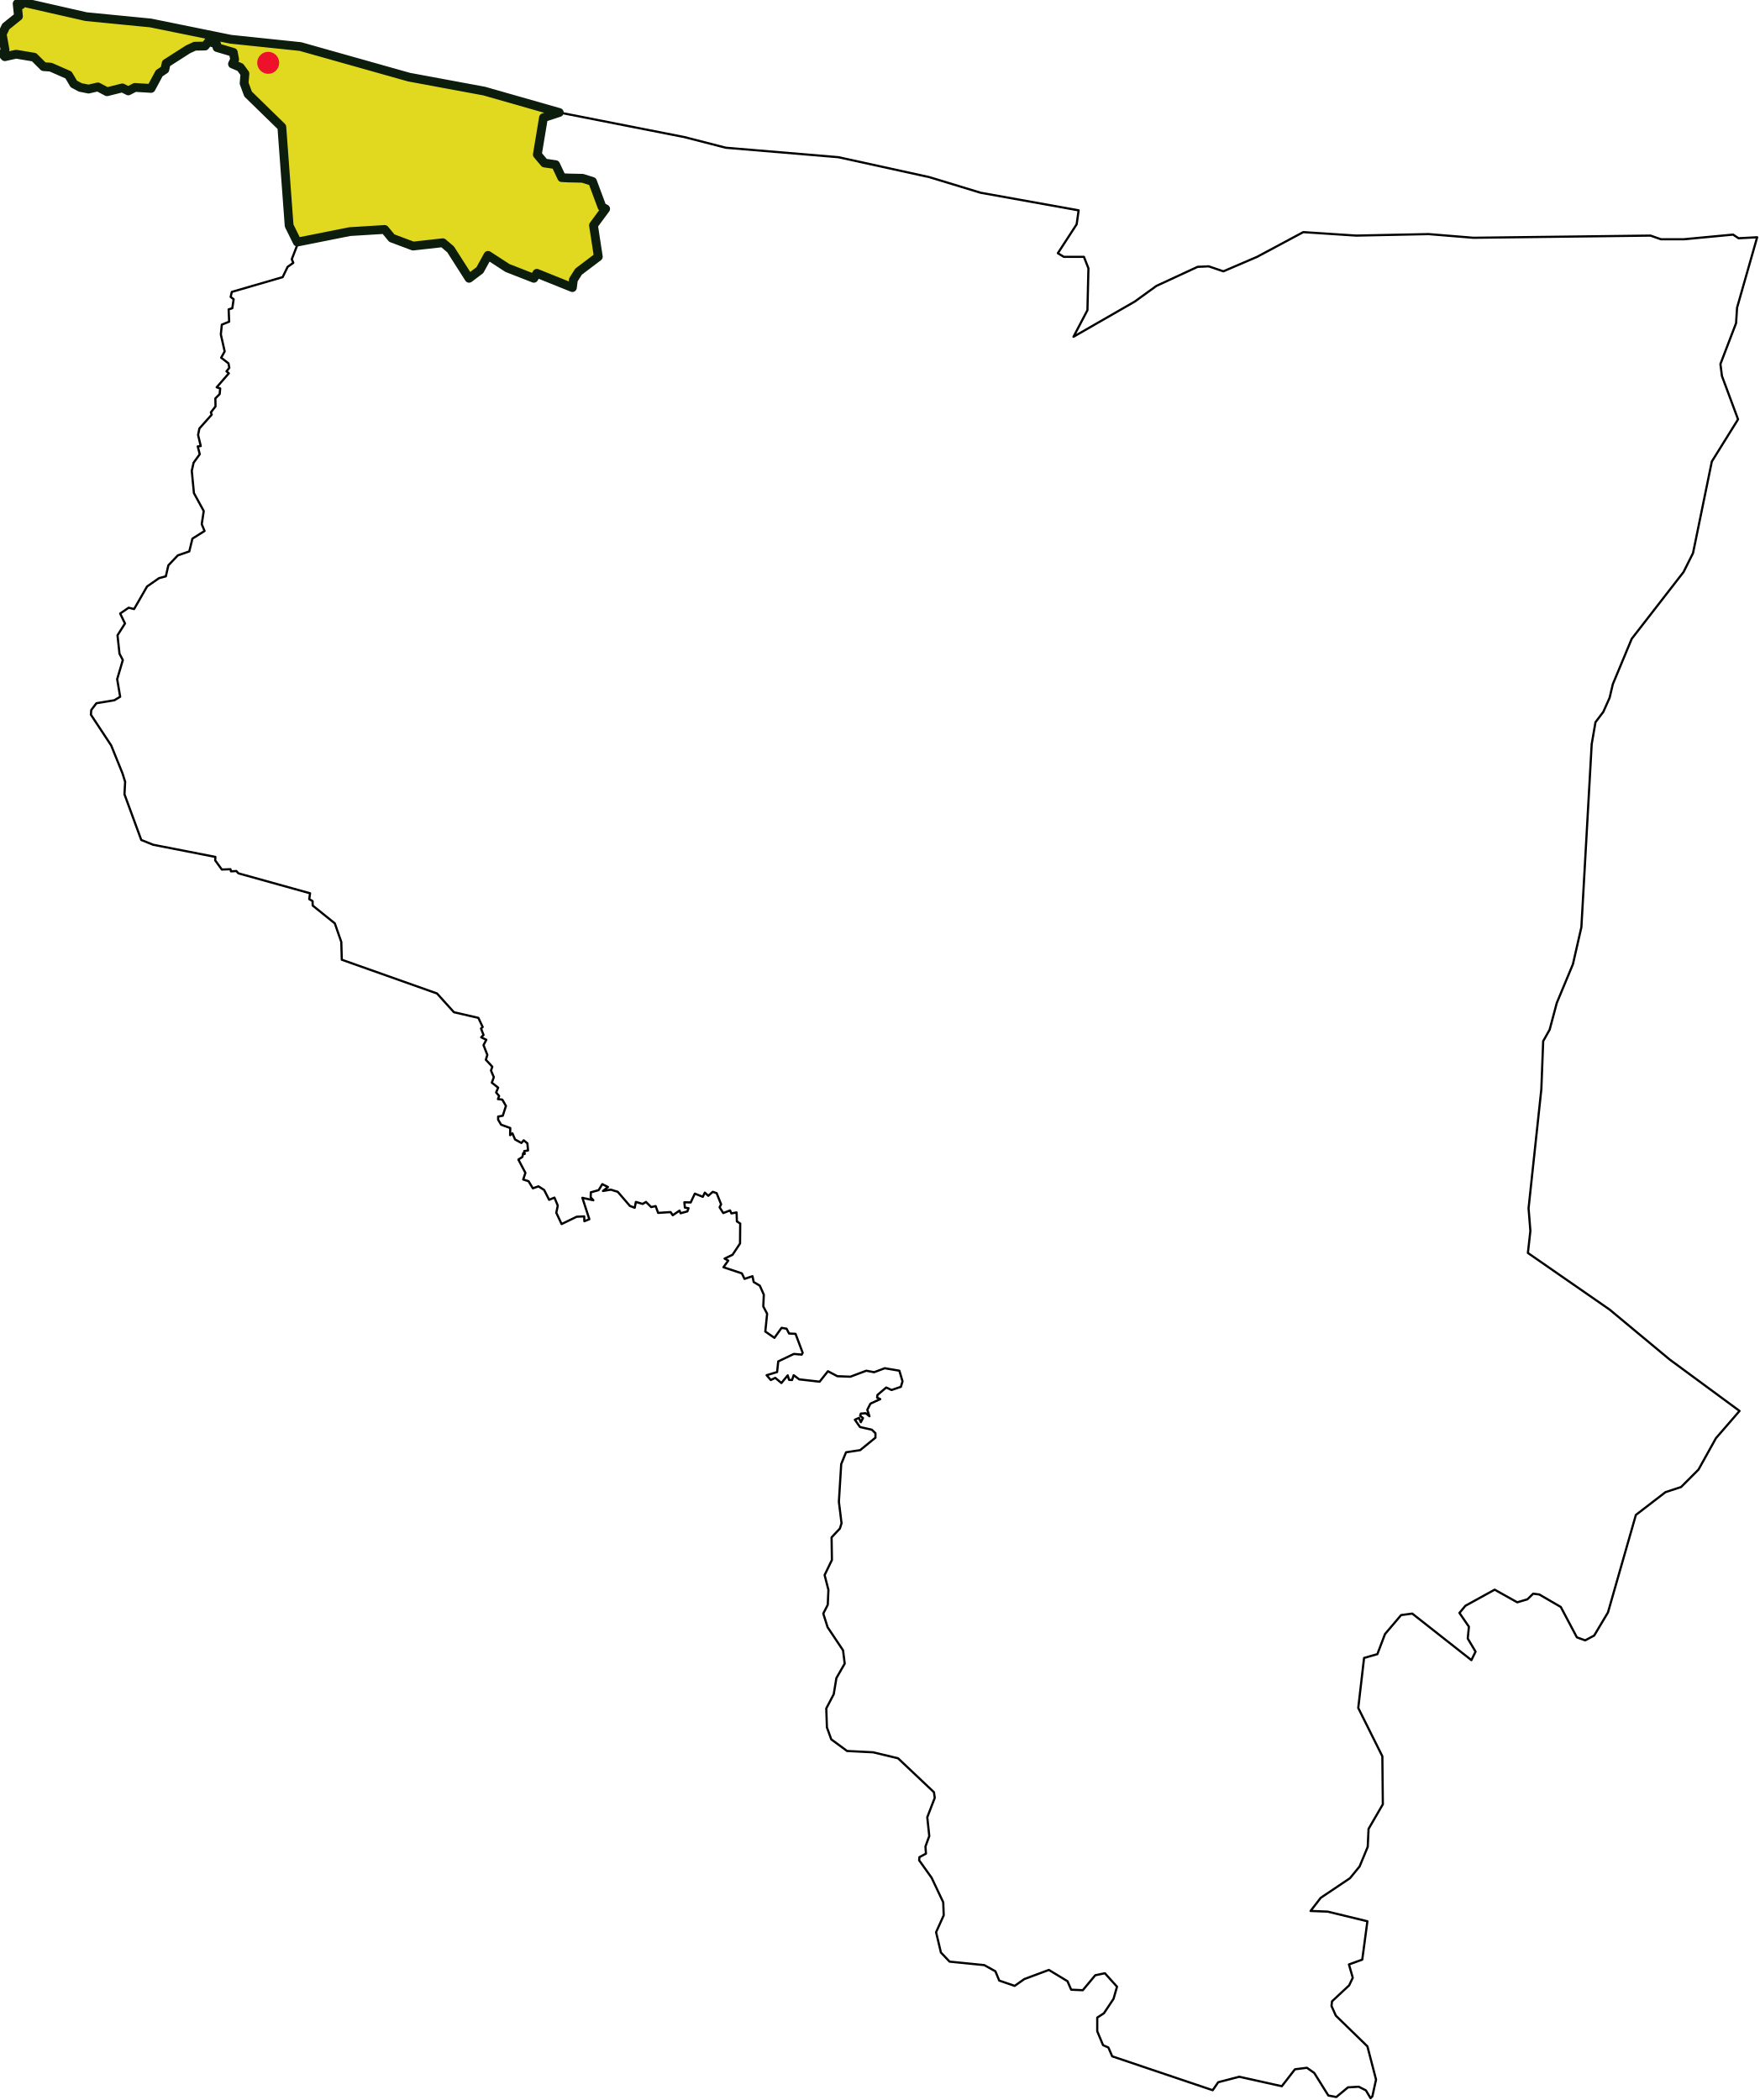
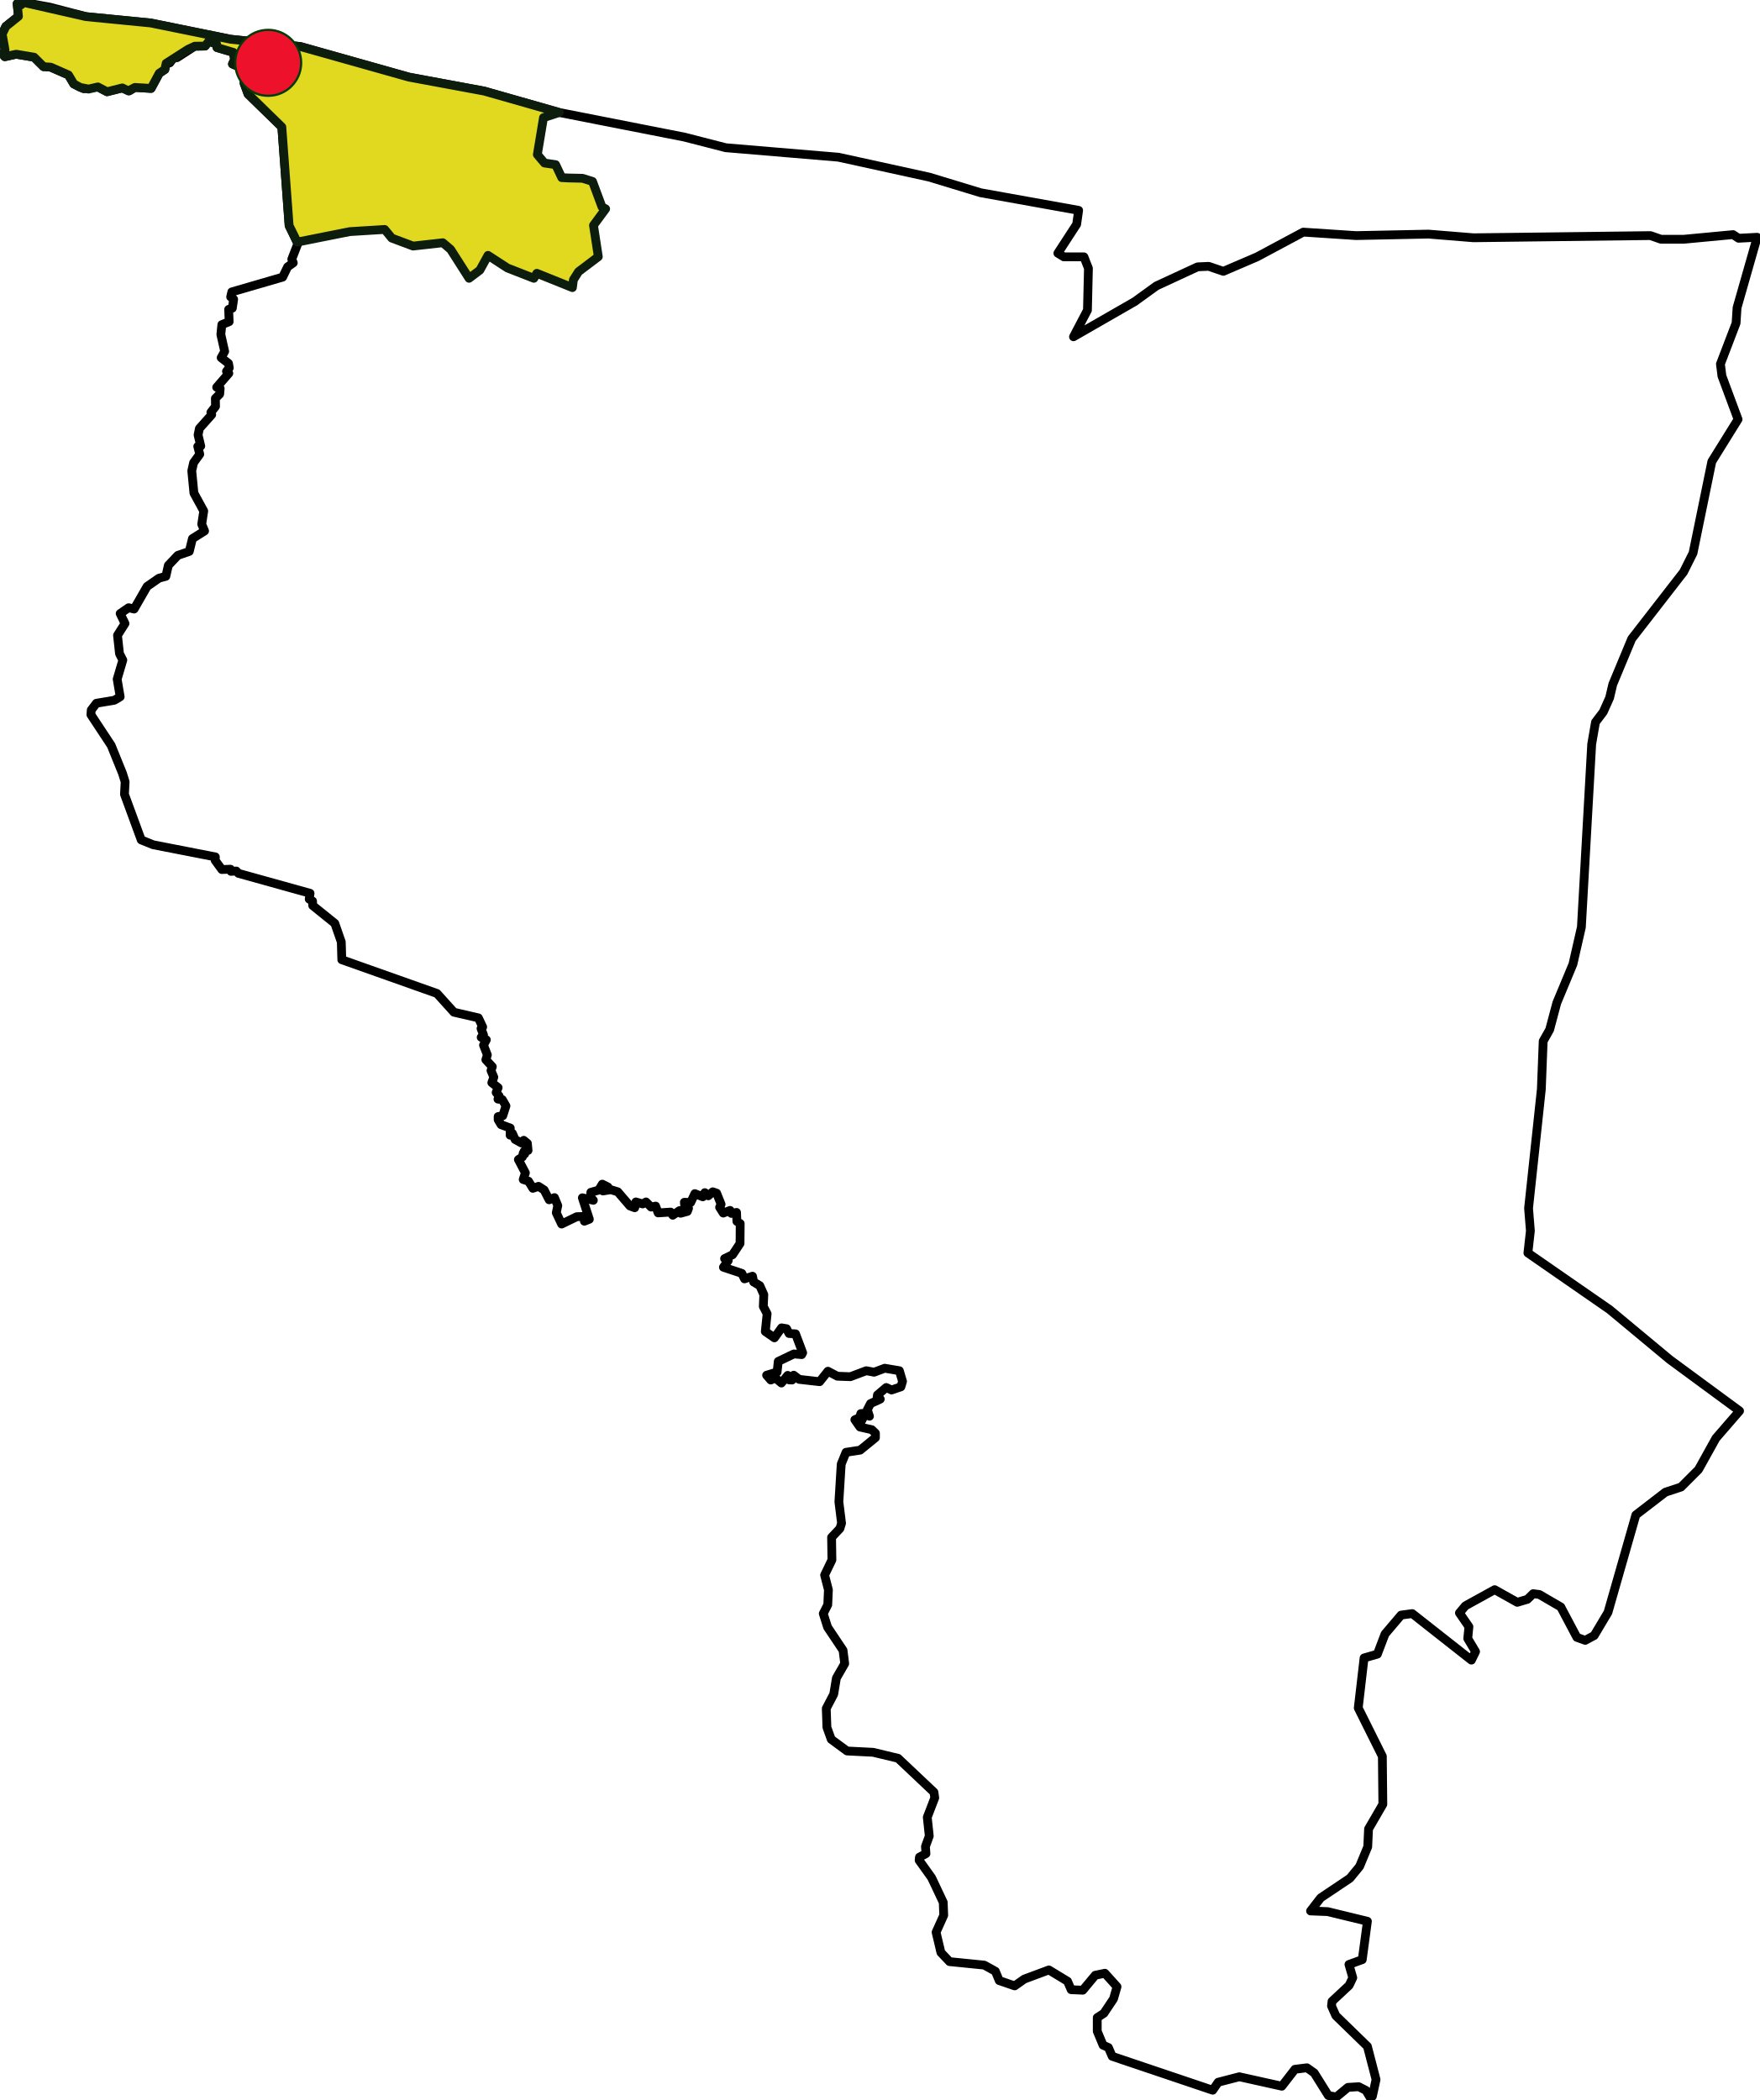
<svg xmlns="http://www.w3.org/2000/svg" version="1.2" baseProfile="tiny" width="800" height="955" viewBox="0 0 800 955" stroke-linecap="round" stroke-linejoin="round">
  <g id="pasted1">
-     <path d="M 131.47 102.61 128.15 57.74 112.81 42.78 111 37.87 111.37 33.49 109.26 30.61 105.71 29.1 106.69 27.06 106.09 23.82 98.68 21.62 98.53 20.11 96.19 18.9 94.9 18.83 93.24 20.94 88.56 21.02 80.48 26.23 79.27 25.78 77.23 28.57 75.11 29.25 74.96 31.6 72.39 33.33 68.69 40.21 61.36 39.76 58.79 41.34 55.62 39.98 48.67 41.72 44.51 39.53 38.09 40.36 33.56 38.17 31.14 34.09 23.06 30.54 19.81 30.31 15.5 26.01 7.35 24.65 2.21 25.78 1.3 24.72 2.28 22.68 1 15.5 2.66 12.03 8.4 7.42 7.8 1.68 9.61 2.21 10.29 1 22.68 3.27 39.15 7.57 68.46 10.44 104.88 17.85 136.61 21.17 185.94 35.07 220.16 41.42 254.31 51.16 311.19 62.34 330.01 67.18 381.23 71.49 422.55 80.55 445.89 87.65 490.47 95.66 489.56 102.01 481.02 115.15 483.74 116.81 492.88 116.81 494.92 122.03 494.47 141.06 488.13 153.15 516 137.14 525.82 130.03 544.56 121.35 549.62 121.12 556.27 123.39 571.6 116.81 592.61 105.56 616.63 107.14 649.57 106.46 669.97 108.13 750.5 107.14 755.26 108.81 765.61 108.81 788.05 106.69 790.54 108.35 799 107.9 789.86 139.93 789.41 146.96 782.3 165.54 782.98 170.98 790.31 190.7 778.38 209.89 769.84 251.51 765.53 260.13 741.96 290.5 733.35 311.19 731.91 317.31 729.04 323.74 725.49 328.42 723.76 338.39 719.07 421.64 715.22 438.49 707.89 456.09 704.64 468.26 701.7 473.47 700.86 495.38 695.05 549.47 695.88 559.74 694.75 569.79 731.91 595.55 759.26 618.29 790.99 641.64 780.26 654.03 772.33 668.3 764.4 676.24 757.3 678.58 743.85 688.93 731.16 733.27 724.89 743.78 720.81 745.97 717.03 744.61 709.7 730.78 699.96 725.12 697.16 724.74 694.52 727.31 689.91 728.67 679.64 722.92 666.34 730.25 663.62 733.5 667.93 739.77 667.4 745.14 670.95 751.1 669.06 754.96 642.17 733.8 637.1 734.48 629.78 743.1 626.3 752.24 620.26 753.97 617.61 776.71 628.57 798.7 628.79 820.53 622.3 831.71 621.92 839.87 618.22 848.79 613.83 854.15 600.54 863.06 595.93 869.03 603.71 869.33 621.77 873.72 619.43 891.17 613.38 893.36 615.12 899.4 613.46 902.88 605.68 910.13 605.45 912.24 607.41 916.63 621.77 930.6 625.7 945.71 624.03 953.34 623.2 954.17 621.09 950.62 617.84 948.96 612.93 949.26 607.64 953.64 604.01 952.96 597.59 942.69 594.27 940.35 588.83 941.03 582.86 948.73 563.52 944.43 559.74 945.41 553.93 946.92 551.43 950.55 505.73 935.14 503.99 931.13 501.57 930.07 498.93 923.73 498.93 917.53 501.95 915.57 506.33 909 507.92 903.48 502.4 897.36 498.02 898.27 492.36 905.07 487.07 904.84 485.41 900.99 476.94 895.85 465.76 900.01 461.38 903.1 454.36 900.69 452.62 896.46 447.56 893.66 431.77 892.07 427.84 887.92 425.65 878.7 429.12 871 428.9 865.1 423.61 853.92 417.94 845.99 418.09 844.55 421.04 842.97 420.81 839.72 422.55 834.96 421.64 826.42 425.04 817.58 424.67 815.02 408.35 799.6 397.02 796.88 385.16 796.28 377.98 790.99 376.01 785.55 375.71 776.94 379.11 770.44 380.32 763.12 384.1 756.54 383.34 750.5 376.32 740 374.35 733.8 376.39 729.8 376.69 723 374.96 716.28 378.28 709.4 378.13 699.13 381.91 695.12 382.66 692.71 381.45 682.96 382.51 665.81 384.7 660.45 391.12 659.47 398.07 653.8 398.07 651.76 396.41 650.17 391.05 648.96 388.71 645.64 390.59 644.81 391.43 646.77 392.41 644.88 391.12 643.83 391.43 642.84 393.69 642.69 395.35 644.05 394.37 641.11 395.81 638.31 400.26 636.27 398.83 635.59 398.98 634.38 402.98 630.98 405.4 632.12 409.63 630.68 410.39 628.19 408.95 623.35 402.3 622.22 397.47 624.03 393.92 623.35 386.67 626.07 380.77 625.85 376.47 623.58 372.69 628.34 363.4 627.28 360.9 625.39 360.15 627.58 358.79 627.51 358.18 625.47 355.31 628.94 352.52 626.6 350.48 627.58 348.59 625.39 353.35 623.96 353.88 619.12 360.98 615.72 364.53 616.03 364.98 615.19 361.74 606.58 358.79 606.43 357.66 604.24 355.39 603.86 352.14 608.4 347.99 605.52 348.82 597.44 347.08 594.12 347.31 588.75 345.49 584.67 342.7 583.01 342.17 580.37 338.54 581.58 337.33 579.08 328.95 576.29 331.14 573.27 329.48 572.36 333.1 570.62 336.5 565.49 336.58 556.42 335.07 555.44 334.92 551.36 332.57 551.81 331.97 550.45 328.87 551.66 327.21 549.02 327.89 547.66 325.85 542.59 324.11 541.99 322.07 543.8 320.49 542.37 319.58 544.26 315.95 542.82 314.07 546.83 311.19 546.75 311.42 549.17 313.08 549.47 312.55 550.9 309.46 551.74 309 550.53 305.91 552.64 304.92 551.21 299.26 551.58 298.13 548.49 296.09 548.94 293.74 546.6 292.23 547.5 289.14 546.6 288.61 549.24 286.42 548.41 280.9 541.99 277.73 541.01 274.18 541.61 276.44 539.8 273.87 538.51 272.21 541.23 268.66 542.22 268.59 544.48 269.8 545.84 264.81 544.71 267.98 554.46 265.72 555.36 265.64 553.17 262.24 553.32 255.37 556.65 252.95 551.51 253.63 548.26 252.12 544.63 249.7 545.62 247.43 541.16 244.86 539.5 242.3 540.4 240.33 537.16 237.91 536.4 238.9 533.38 235.72 527.33 237.54 526.13 237.91 524.39 238.59 524.77 238.37 523.48 240.11 523.18 239.8 519.93 238.14 518.57 237.08 519.78 234.21 518.19 233 515.4 231.95 516.23 232.02 512.98 227.87 511.47 226.51 509.2 226.51 507.77 228.62 507.39 230.06 502.93 228.4 500.06 226.43 499.83 226.96 498.4 225.6 496.81 226.51 494.62 223.64 492.36 224.54 489.86 223.26 486.84 223.86 485.1 220.92 481.93 221.6 479.74 219.86 475.28 221.14 472.86 218.8 471.73 219.86 470.67 218.73 467.73 219.48 467.05 217.52 462.89 206.41 460.32 198.71 451.79 155.42 436.45 155.19 428.37 152.24 419.91 142.2 411.82 142.12 409.78 140.61 408.88 140.99 406.23 108.43 397.17 107.45 396.11 105.03 396.26 104.8 395.28 100.87 395.43 97.85 391.27 97.93 389.69 69.67 384.17 64.23 381.98 56.6 361.21 56.9 355.54 55.7 351.69 50.56 339 41.34 325.02 41.49 322.9 43.83 319.81 51.99 318.45 54.64 316.86 53.28 308.85 55.85 300.17 54.34 297.29 53.43 288.91 56.83 283.54 54.64 279.01 58.49 276.37 60.98 276.97 66.88 266.7 72.32 262.92 75.41 262.09 76.55 257.1 80.85 252.57 86.07 250.76 87.5 244.94 93.02 241.47 91.73 238.37 92.64 232.4 88.18 224.24 87.2 214.12 88.03 210.42 90.83 206.56 89.92 203.01 91.28 202.86 90.07 197.8 90.67 194.85 96.26 188.58 95.89 187.52 98 184.81 97.93 181.18 99.89 179.21 100.12 176.65 98.53 176.12 104.05 169.77 102.99 168.86 104.27 167.28 103.89 165.24 100.57 162.67 102.16 159.8 100.42 152.09 100.87 147.64 104.2 146.28 103.97 140.69 105.63 140.16 106.24 136.08 104.88 135.02 105.41 132.75 128.52 126.03 130.79 121.35 133.36 119.53 132.68 117.87 135.4 110.84 131.47 102.61 Z" fill-opacity="0" stroke="#000000" stroke-width="1" fill="none" stroke-opacity="1" id="undefined" />
-     <path d="M 131.47 102.61 128.15 57.74 112.81 42.78 111 37.87 111.37 33.49 109.26 30.61 105.71 29.1 106.69 27.06 106.09 23.82 98.68 21.62 98.53 20.11 94.9 18.83 93.24 20.94 88.56 21.02 85.46 22.46 75.56 28.8 74.96 31.6 72.39 33.33 68.69 40.21 61.36 39.76 58.34 41.34 55.62 39.98 48.67 41.72 44.51 39.53 40.28 40.51 36.51 39.76 33.56 38.17 31.14 34.09 23.06 30.54 19.81 30.31 15.5 26.01 7.35 24.65 2.21 25.78 1.3 24.72 2.28 22.68 1 15.5 2.66 12.03 8.4 7.42 7.8 1.68 9.61 2.21 10.29 1 39.15 7.57 68.46 10.44 104.88 17.85 136.61 21.17 185.94 35.07 220.16 41.42 254.31 51.16 247.13 53.5 244.34 70.28 247.58 74.13 252.65 74.88 255.44 80.78 258.24 80.93 264.88 81.08 269.42 82.51 273.72 94.07 275.39 94.98 269.87 102.46 272.06 116.74 263.07 123.54 260.73 127.24 260.28 130.79 244.11 124.29 242.75 126.56 230.74 121.87 221.9 116.13 218.2 122.86 213.29 126.56 204.9 113.41 201.35 110.39 187.83 111.9 178.16 108.28 174.91 104.35 159.04 105.33 135.17 110.09 131.47 102.61 Z" fill-opacity="1" stroke="#0d1d0d" stroke-width="4" fill="#e0d91f" id="0" />
+     <path d="M 131.47 102.61 128.15 57.74 112.81 42.78 111 37.87 111.37 33.49 109.26 30.61 105.71 29.1 106.69 27.06 106.09 23.82 98.68 21.62 98.53 20.11 96.19 18.9 94.9 18.83 93.24 20.94 88.56 21.02 80.48 26.23 79.27 25.78 77.23 28.57 75.11 29.25 74.96 31.6 72.39 33.33 68.69 40.21 61.36 39.76 58.79 41.34 55.62 39.98 48.67 41.72 44.51 39.53 38.09 40.36 33.56 38.17 31.14 34.09 23.06 30.54 19.81 30.31 15.5 26.01 7.35 24.65 2.21 25.78 1.3 24.72 2.28 22.68 1 15.5 2.66 12.03 8.4 7.42 7.8 1.68 9.61 2.21 10.29 1 22.68 3.27 39.15 7.57 68.46 10.44 104.88 17.85 136.61 21.17 185.94 35.07 220.16 41.42 254.31 51.16 311.19 62.34 330.01 67.18 381.23 71.49 422.55 80.55 445.89 87.65 490.47 95.66 489.56 102.01 481.02 115.15 483.74 116.81 492.88 116.81 494.92 122.03 494.47 141.06 488.13 153.15 516 137.14 525.82 130.03 544.56 121.35 549.62 121.12 556.27 123.39 571.6 116.81 592.61 105.56 616.63 107.14 649.57 106.46 669.97 108.13 750.5 107.14 755.26 108.81 765.61 108.81 788.05 106.69 790.54 108.35 799 107.9 789.86 139.93 789.41 146.96 782.3 165.54 782.98 170.98 790.31 190.7 778.38 209.89 769.84 251.51 765.53 260.13 741.96 290.5 733.35 311.19 731.91 317.31 729.04 323.74 725.49 328.42 723.76 338.39 719.07 421.64 715.22 438.49 707.89 456.09 704.64 468.26 701.7 473.47 700.86 495.38 695.05 549.47 695.88 559.74 694.75 569.79 731.91 595.55 759.26 618.29 790.99 641.64 780.26 654.03 772.33 668.3 764.4 676.24 757.3 678.58 743.85 688.93 731.16 733.27 724.89 743.78 720.81 745.97 717.03 744.61 709.7 730.78 699.96 725.12 697.16 724.74 694.52 727.31 689.91 728.67 679.64 722.92 666.34 730.25 663.62 733.5 667.93 739.77 667.4 745.14 670.95 751.1 669.06 754.96 642.17 733.8 637.1 734.48 629.78 743.1 626.3 752.24 620.26 753.97 617.61 776.71 628.57 798.7 628.79 820.53 622.3 831.71 621.92 839.87 618.22 848.79 613.83 854.15 600.54 863.06 595.93 869.03 603.71 869.33 621.77 873.72 619.43 891.17 613.38 893.36 615.12 899.4 613.46 902.88 605.68 910.13 605.45 912.24 607.41 916.63 621.77 930.6 625.7 945.71 624.03 953.34 623.2 954.17 621.09 950.62 617.84 948.96 612.93 949.26 607.64 953.64 604.01 952.96 597.59 942.69 594.27 940.35 588.83 941.03 582.86 948.73 563.52 944.43 559.74 945.41 553.93 946.92 551.43 950.55 505.73 935.14 503.99 931.13 501.57 930.07 498.93 923.73 498.93 917.53 501.95 915.57 506.33 909 507.92 903.48 502.4 897.36 498.02 898.27 492.36 905.07 487.07 904.84 485.41 900.99 476.94 895.85 465.76 900.01 461.38 903.1 454.36 900.69 452.62 896.46 447.56 893.66 431.77 892.07 427.84 887.92 425.65 878.7 429.12 871 428.9 865.1 423.61 853.92 417.94 845.99 418.09 844.55 421.04 842.97 420.81 839.72 422.55 834.96 421.64 826.42 425.04 817.58 424.67 815.02 408.35 799.6 397.02 796.88 385.16 796.28 377.98 790.99 376.01 785.55 375.71 776.94 379.11 770.44 380.32 763.12 384.1 756.54 383.34 750.5 376.32 740 374.35 733.8 376.39 729.8 376.69 723 374.96 716.28 378.28 709.4 378.13 699.13 381.91 695.12 382.66 692.71 381.45 682.96 382.51 665.81 384.7 660.45 391.12 659.47 398.07 653.8 398.07 651.76 396.41 650.17 391.05 648.96 388.71 645.64 390.59 644.81 391.43 646.77 392.41 644.88 391.12 643.83 391.43 642.84 393.69 642.69 395.35 644.05 394.37 641.11 395.81 638.31 400.26 636.27 398.83 635.59 398.98 634.38 402.98 630.98 405.4 632.12 409.63 630.68 410.39 628.19 408.95 623.35 402.3 622.22 397.47 624.03 393.92 623.35 386.67 626.07 380.77 625.85 376.47 623.58 372.69 628.34 363.4 627.28 360.9 625.39 360.15 627.58 358.79 627.51 358.18 625.47 355.31 628.94 352.52 626.6 350.48 627.58 348.59 625.39 353.35 623.96 353.88 619.12 360.98 615.72 364.53 616.03 364.98 615.19 361.74 606.58 358.79 606.43 357.66 604.24 355.39 603.86 352.14 608.4 347.99 605.52 348.82 597.44 347.08 594.12 347.31 588.75 345.49 584.67 342.7 583.01 342.17 580.37 338.54 581.58 337.33 579.08 328.95 576.29 331.14 573.27 329.48 572.36 333.1 570.62 336.5 565.49 336.58 556.42 335.07 555.44 334.92 551.36 332.57 551.81 331.97 550.45 328.87 551.66 327.21 549.02 327.89 547.66 325.85 542.59 324.11 541.99 322.07 543.8 320.49 542.37 319.58 544.26 315.95 542.82 314.07 546.83 311.19 546.75 311.42 549.17 313.08 549.47 312.55 550.9 309.46 551.74 309 550.53 305.91 552.64 304.92 551.21 299.26 551.58 298.13 548.49 296.09 548.94 293.74 546.6 292.23 547.5 289.14 546.6 288.61 549.24 286.42 548.41 280.9 541.99 277.73 541.01 274.18 541.61 276.44 539.8 273.87 538.51 272.21 541.23 268.66 542.22 268.59 544.48 269.8 545.84 264.81 544.71 267.98 554.46 265.72 555.36 265.64 553.17 262.24 553.32 255.37 556.65 252.95 551.51 253.63 548.26 252.12 544.63 249.7 545.62 247.43 541.16 244.86 539.5 242.3 540.4 240.33 537.16 237.91 536.4 238.9 533.38 235.72 527.33 237.54 526.13 237.91 524.39 238.59 524.77 238.37 523.48 240.11 523.18 239.8 519.93 238.14 518.57 237.08 519.78 234.21 518.19 233 515.4 231.95 516.23 232.02 512.98 227.87 511.47 226.51 509.2 226.51 507.77 228.62 507.39 230.06 502.93 228.4 500.06 226.43 499.83 226.96 498.4 225.6 496.81 226.51 494.62 223.64 492.36 224.54 489.86 223.26 486.84 223.86 485.1 220.92 481.93 221.6 479.74 219.86 475.28 221.14 472.86 218.8 471.73 219.86 470.67 218.73 467.73 219.48 467.05 217.52 462.89 206.41 460.32 198.71 451.79 155.42 436.45 155.19 428.37 152.24 419.91 142.2 411.82 142.12 409.78 140.61 408.88 140.99 406.23 108.43 397.17 107.45 396.11 105.03 396.26 104.8 395.28 100.87 395.43 97.85 391.27 97.93 389.69 69.67 384.17 64.23 381.98 56.6 361.21 56.9 355.54 55.7 351.69 50.56 339 41.34 325.02 41.49 322.9 43.83 319.81 51.99 318.45 54.64 316.86 53.28 308.85 55.85 300.17 54.34 297.29 53.43 288.91 56.83 283.54 54.64 279.01 58.49 276.37 60.98 276.97 66.88 266.7 72.32 262.92 75.41 262.09 76.55 257.1 80.85 252.57 86.07 250.76 87.5 244.94 93.02 241.47 91.73 238.37 92.64 232.4 88.18 224.24 87.2 214.12 88.03 210.42 90.83 206.56 89.92 203.01 91.28 202.86 90.07 197.8 90.67 194.85 96.26 188.58 95.89 187.52 98 184.81 97.93 181.18 99.89 179.21 100.12 176.65 98.53 176.12 104.05 169.77 102.99 168.86 104.27 167.28 103.89 165.24 100.57 162.67 102.16 159.8 100.42 152.09 100.87 147.64 104.2 146.28 103.97 140.69 105.63 140.16 106.24 136.08 104.88 135.02 105.41 132.75 128.52 126.03 130.79 121.35 133.36 119.53 132.68 117.87 135.4 110.84 131.47 102.61 Z" fill-opacity="0" stroke="#000000" stroke-width="4" fill="none" stroke-opacity="1" />
+     <path d="M 131.47 102.61 128.15 57.74 112.81 42.78 111 37.87 111.37 33.49 109.26 30.61 105.71 29.1 106.69 27.06 106.09 23.82 98.68 21.62 98.53 20.11 94.9 18.83 93.24 20.94 88.56 21.02 85.46 22.46 75.56 28.8 74.96 31.6 72.39 33.33 68.69 40.21 61.36 39.76 58.34 41.34 55.62 39.98 48.67 41.72 44.51 39.53 40.28 40.51 36.51 39.76 33.56 38.17 31.14 34.09 23.06 30.54 19.81 30.31 15.5 26.01 7.35 24.65 2.21 25.78 1.3 24.72 2.28 22.68 1 15.5 2.66 12.03 8.4 7.42 7.8 1.68 9.61 2.21 10.29 1 39.15 7.57 68.46 10.44 104.88 17.85 136.61 21.17 185.94 35.07 220.16 41.42 254.31 51.16 247.13 53.5 244.34 70.28 247.58 74.13 252.65 74.88 255.44 80.78 258.24 80.93 264.88 81.08 269.42 82.51 273.72 94.07 275.39 94.98 269.87 102.46 272.06 116.74 263.07 123.54 260.73 127.24 260.28 130.79 244.11 124.29 242.75 126.56 230.74 121.87 221.9 116.13 218.2 122.86 213.29 126.56 204.9 113.41 201.35 110.39 187.83 111.9 178.16 108.28 174.91 104.35 159.04 105.33 135.17 110.09 131.47 102.61 Z" fill-opacity="1" stroke="#0d1d0d" stroke-width="4" fill="#e0d91f" />
  </g>
  <g id="pasted2">
-     <circle cx="121.95" cy="28.57" r="5" fill="#ed112b" fill-opacity="1" stroke-opacity="1" stroke-width="0" />
+     <circle cx="121.95" cy="28.57" r="15" fill="#ed112b" fill-opacity="1" stroke-opacity="1" stroke-width="1" stroke="#013c06" />
  </g>
</svg>
